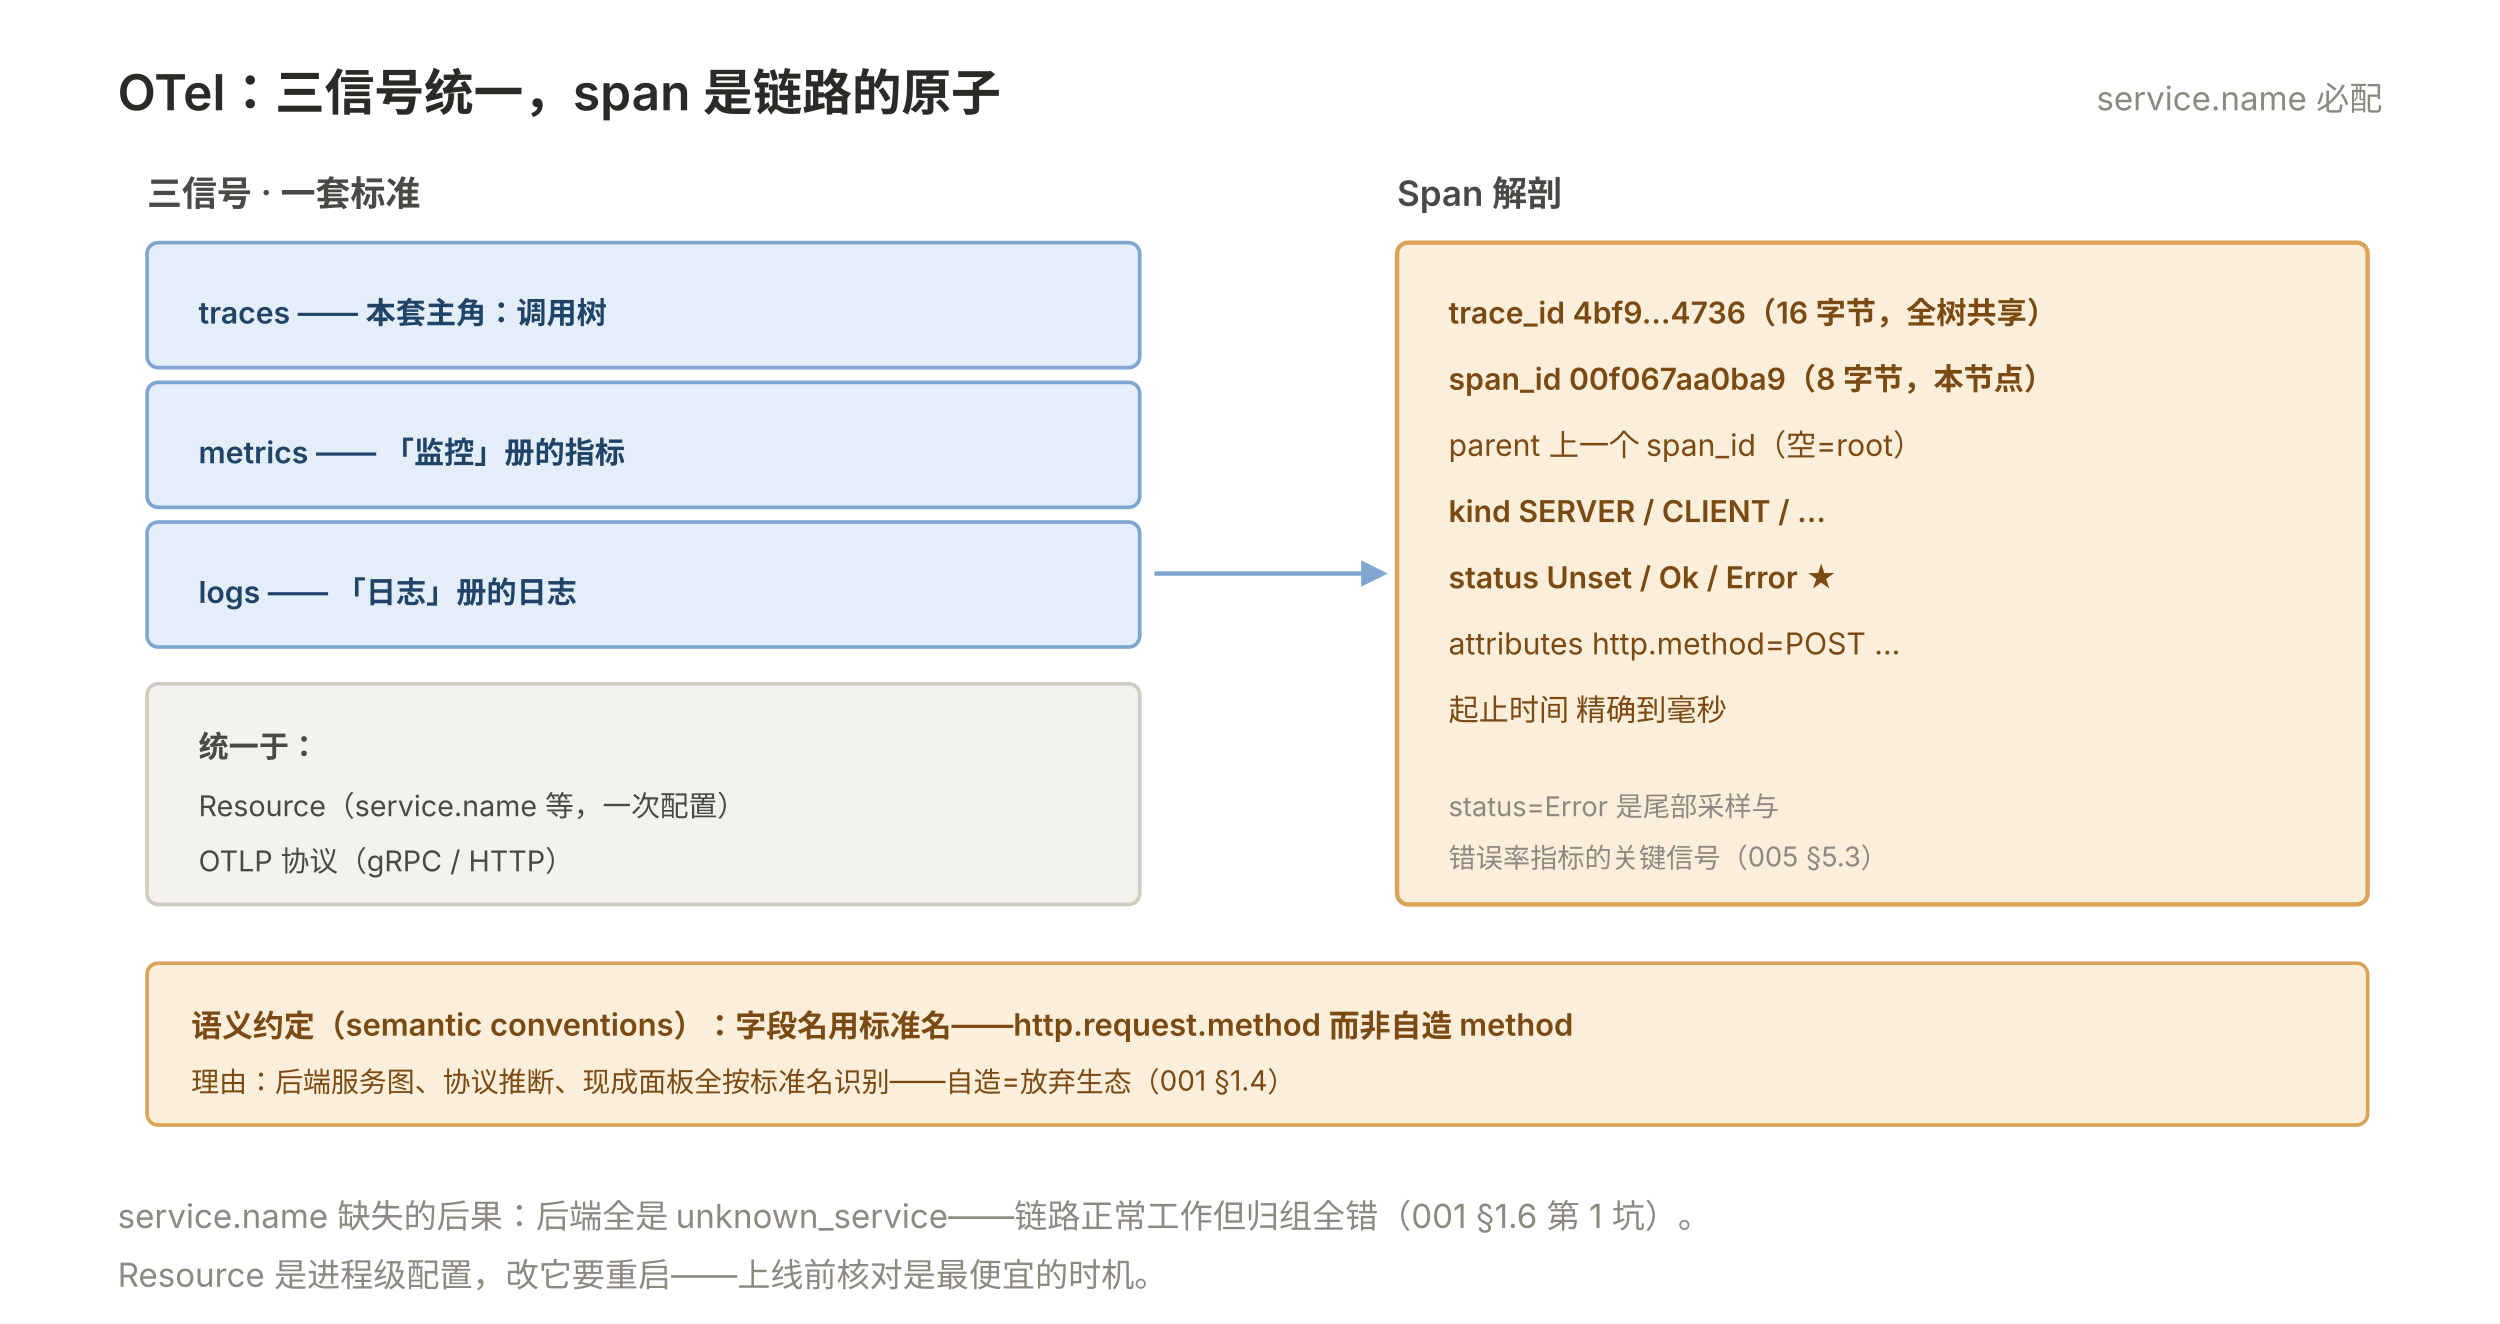
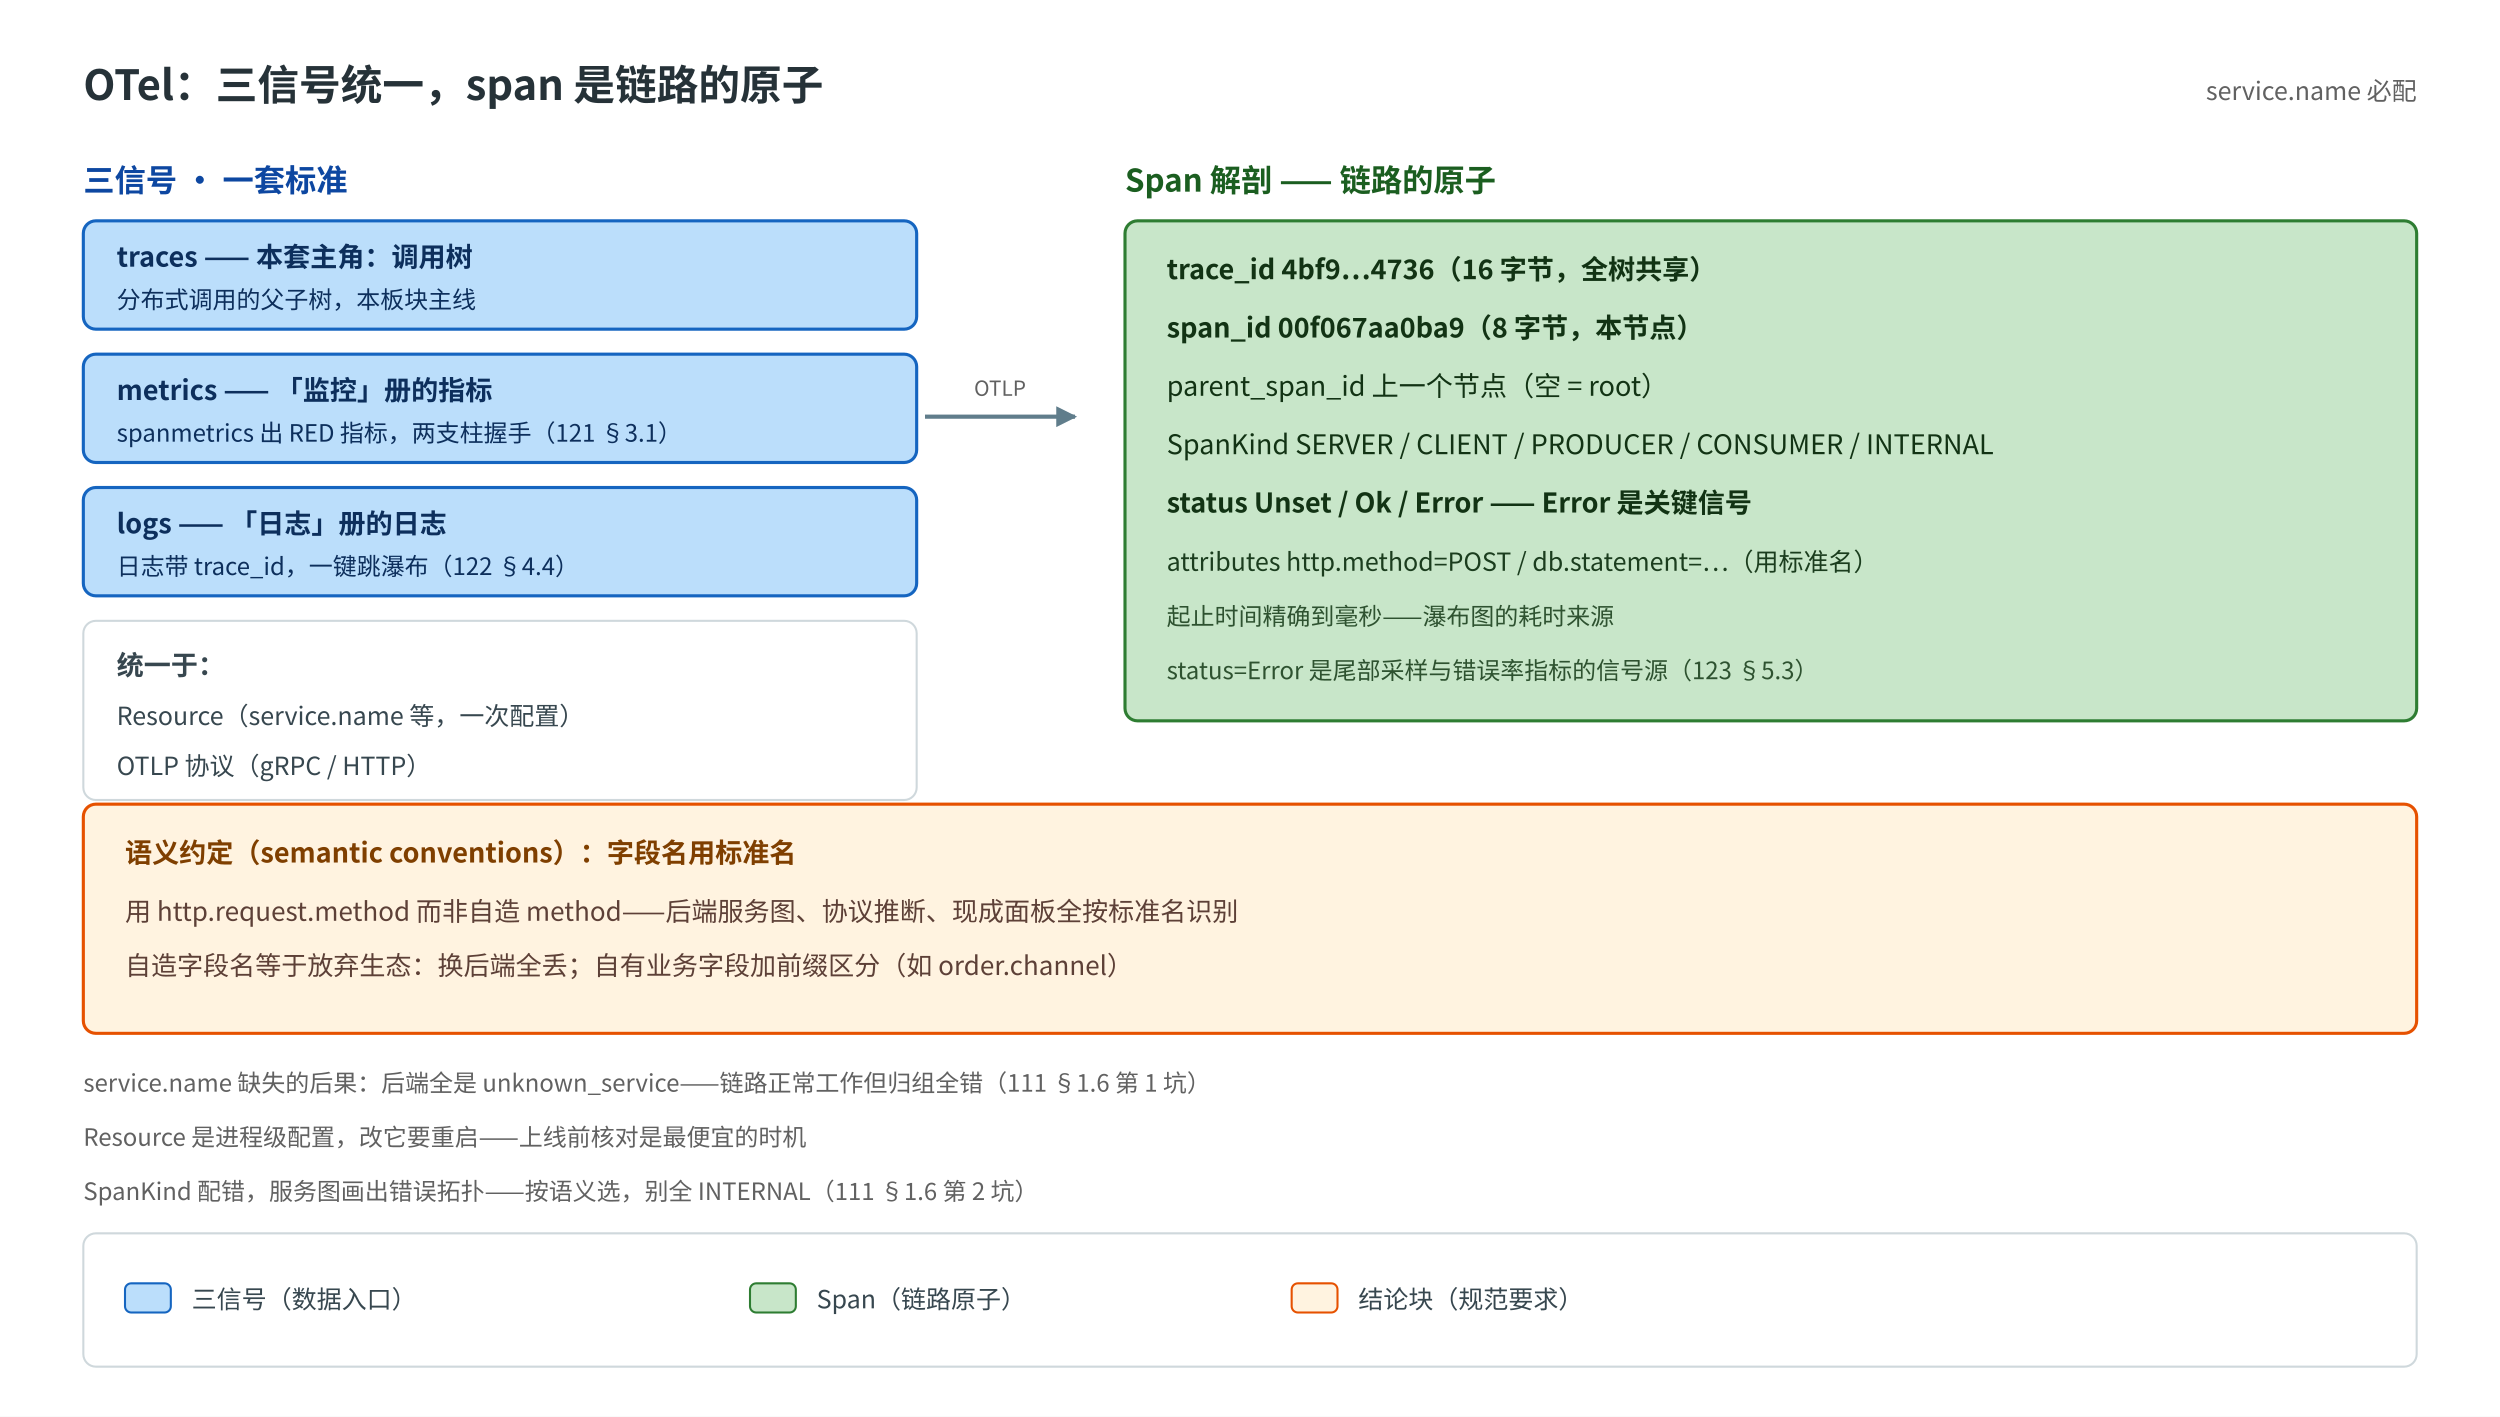
- <svg xmlns="http://www.w3.org/2000/svg" viewBox="0 0 1200 635.29" width="1200" height="635.29" font-family="-apple-system, 'Segoe UI', 'Microsoft YaHei', 'PingFang SC', sans-serif">
-   <g transform="scale(1.764706)">
-     <rect width="680" height="360" fill="#FFFFFF" />
-     <text x="32" y="30" font-size="13.5" font-weight="600" fill="#2B2A27">OTel：三信号统一，span 是链路的原子</text>
-     <text x="648" y="30" font-size="9" fill="#8C8980" text-anchor="end">service.name 必配</text>
-     <defs>
-       <marker id="h1Blue" viewBox="0 0 10 10" refX="8" refY="5" markerWidth="6" markerHeight="6" orient="auto">
-         <path d="M0,0 L10,5 L0,10 z" fill="#7FA6D0" />
-       </marker>
-     </defs>
-     <text x="40" y="56" font-size="9.5" font-weight="600" fill="#4A4945">三信号 · 一套标准</text>
-     <rect x="40" y="66" width="270" height="34" rx="3" fill="#E4EEF9" stroke="#7FA6D0" stroke-width="1" />
-     <text x="54" y="88" font-size="8.2" font-weight="600" fill="#1F4468">traces —— 本套主角：调用树</text>
-     <rect x="40" y="104" width="270" height="34" rx="3" fill="#E4EEF9" stroke="#7FA6D0" stroke-width="1" />
-     <text x="54" y="126" font-size="8.2" font-weight="600" fill="#1F4468">metrics —— 「监控」册的指标</text>
-     <rect x="40" y="142" width="270" height="34" rx="3" fill="#E4EEF9" stroke="#7FA6D0" stroke-width="1" />
-     <text x="54" y="164" font-size="8.2" font-weight="600" fill="#1F4468">logs —— 「日志」册的日志</text>
-     <rect x="40" y="186" width="270" height="60" rx="3" fill="#F4F2EC" stroke="#CFCCC2" stroke-width="1" />
-     <text x="54" y="206" font-size="8.2" font-weight="600" fill="#4A4945">统一于：</text>
-     <text x="54" y="222" font-size="7.8" fill="#4A4945">Resource（service.name 等，一次配置）</text>
-     <text x="54" y="237" font-size="7.8" fill="#4A4945">OTLP 协议（gRPC / HTTP）</text>
-     <text x="380" y="56" font-size="9.5" font-weight="600" fill="#4A4945">Span 解剖</text>
-     <rect x="380" y="66" width="264" height="180" rx="3" fill="#FBEEDA" stroke="#D9A458" stroke-width="1.2" />
-     <text x="394" y="88" font-size="8.2" font-weight="600" fill="#7A4A12">trace_id   4bf9…4736（16 字节，全树共享）</text>
-     <text x="394" y="106" font-size="8.2" font-weight="600" fill="#7A4A12">span_id    00f067aa0ba9（8 字节，本节点）</text>
-     <text x="394" y="124" font-size="8.2" fill="#7A4A12">parent     上一个 span_id（空=root）</text>
-     <text x="394" y="142" font-size="8.2" font-weight="600" fill="#7A4A12">kind       SERVER / CLIENT / …</text>
-     <text x="394" y="160" font-size="8.2" font-weight="600" fill="#7A4A12">status     Unset / Ok / Error ★</text>
-     <text x="394" y="178" font-size="8.2" fill="#7A4A12">attributes http.method=POST …</text>
-     <text x="394" y="196" font-size="8.2" fill="#7A4A12">起止时间   精确到毫秒</text>
-     <text x="394" y="222" font-size="7.4" fill="#8C8980">status=Error 是尾部采样与</text>
-     <text x="394" y="236" font-size="7.4" fill="#8C8980">错误率指标的关键信号（005 §5.3）</text>
-     <line x1="314" y1="156" x2="376" y2="156" stroke="#7FA6D0" stroke-width="1.2" marker-end="url(#h1Blue)" />
-     <rect x="40" y="262" width="604" height="44" rx="3" fill="#FBEEDA" stroke="#D9A458" stroke-width="1" />
-     <text x="52" y="282" font-size="8.4" font-weight="600" fill="#7A4A12">语义约定（semantic conventions）：字段名用标准名——http.request.method 而非自造 method</text>
-     <text x="52" y="297" font-size="7.6" fill="#7A4A12">理由：后端服务图、协议推断、现成面板全按标准名识别——自造=放弃生态（001 §1.4）</text>
-     <text x="32" y="334" font-size="9" fill="#8C8980">service.name 缺失的后果：后端全是 unknown_service——链路正常工作但归组全错（001 §1.6 第 1 坑）。</text>
-     <text x="32" y="350" font-size="9" fill="#8C8980">Resource 是进程级配置，改它要重启——上线前核对是最便宜的时机。</text>
-   </g>
+ <svg xmlns="http://www.w3.org/2000/svg" viewBox="0 0 1200 680" font-family="'Microsoft YaHei','PingFang SC','Noto Sans CJK SC',sans-serif">
+   <defs>
+     <marker id="axGray" viewBox="0 0 10 10" refX="9" refY="5" markerWidth="10" markerHeight="10" markerUnits="userSpaceOnUse" orient="auto-start-reverse">
+       <path d="M 0 0 L 10 5 L 0 10 z" fill="#607d8b" />
+     </marker>
+   </defs>
+   <rect x="0" y="0" width="1200" height="680" fill="#ffffff" />
+   <text x="40" y="48" font-size="20" font-weight="bold" fill="#263238">OTel：三信号统一，span 是链路的原子</text>
+   <text x="1160" y="48" font-size="12" fill="#616161" text-anchor="end">service.name 必配</text>
+   <text x="40" y="92" font-size="15" font-weight="bold" fill="#0d47a1">三信号 · 一套标准</text>
+   <rect x="40" y="106" width="400" height="52" rx="6" fill="#bbdefb" stroke="#1565c0" stroke-width="1.5" />
+   <text x="56" y="128" font-size="13" font-weight="bold" fill="#0d2f5c">traces —— 本套主角：调用树</text>
+   <text x="56" y="148" font-size="11.5" fill="#0d2f5c">分布式调用的父子树，本板块主线</text>
+   <rect x="40" y="170" width="400" height="52" rx="6" fill="#bbdefb" stroke="#1565c0" stroke-width="1.5" />
+   <text x="56" y="192" font-size="13" font-weight="bold" fill="#0d2f5c">metrics —— 「监控」册的指标</text>
+   <text x="56" y="212" font-size="11.5" fill="#0d2f5c">spanmetrics 出 RED 指标，两支柱握手（121 §3.1）</text>
+   <rect x="40" y="234" width="400" height="52" rx="6" fill="#bbdefb" stroke="#1565c0" stroke-width="1.5" />
+   <text x="56" y="256" font-size="13" font-weight="bold" fill="#0d2f5c">logs —— 「日志」册的日志</text>
+   <text x="56" y="276" font-size="11.5" fill="#0d2f5c">日志带 trace_id，一键跳瀑布（122 §4.4）</text>
+   <rect x="40" y="298" width="400" height="86" rx="6" fill="#ffffff" stroke="#cfd8dc" stroke-width="1" />
+   <text x="56" y="324" font-size="13" font-weight="bold" fill="#37474f">统一于：</text>
+   <text x="56" y="348" font-size="12" fill="#37474f">Resource（service.name 等，一次配置）</text>
+   <text x="56" y="372" font-size="12" fill="#37474f">OTLP 协议（gRPC / HTTP）</text>
+   <line x1="444" y1="200" x2="516" y2="200" stroke="#607d8b" stroke-width="2" marker-end="url(#axGray)" />
+   <text x="480" y="190" font-size="10" fill="#616161" text-anchor="middle">OTLP</text>
+   <text x="540" y="92" font-size="15" font-weight="bold" fill="#1b5e20">Span 解剖 —— 链路的原子</text>
+   <rect x="540" y="106" width="620" height="240" rx="6" fill="#c8e6c9" stroke="#2e7d32" stroke-width="1.5" />
+   <text x="560" y="134" font-size="13" font-weight="bold" fill="#123314">trace_id 4bf9…4736（16 字节，全树共享）</text>
+   <text x="560" y="162" font-size="13" font-weight="bold" fill="#123314">span_id 00f067aa0ba9（8 字节，本节点）</text>
+   <text x="560" y="190" font-size="13" fill="#123314">parent_span_id 上一个节点（空 = root）</text>
+   <text x="560" y="218" font-size="13" fill="#123314">SpanKind SERVER / CLIENT / PRODUCER / CONSUMER / INTERNAL</text>
+   <text x="560" y="246" font-size="13" font-weight="bold" fill="#123314">status Unset / Ok / Error —— Error 是关键信号</text>
+   <text x="560" y="274" font-size="12" fill="#1b3d1e">attributes http.method=POST / db.statement=…（用标准名）</text>
+   <text x="560" y="300" font-size="11.5" fill="#2e5230">起止时间精确到毫秒——瀑布图的耗时来源</text>
+   <text x="560" y="326" font-size="11.5" fill="#2e5230">status=Error 是尾部采样与错误率指标的信号源（123 §5.3）</text>
+   <rect x="40" y="386" width="1120" height="110" rx="6" fill="#fff3e0" stroke="#e65100" stroke-width="1.5" />
+   <text x="60" y="414" font-size="13" font-weight="bold" fill="#7f3f00">语义约定（semantic conventions）：字段名用标准名</text>
+   <text x="60" y="442" font-size="12.5" fill="#5d4037">用 http.request.method 而非自造 method——后端服务图、协议推断、现成面板全按标准名识别</text>
+   <text x="60" y="468" font-size="12.5" fill="#5d4037">自造字段名等于放弃生态：换后端全丢；自有业务字段加前缀区分（如 order.channel）</text>
+   <text x="40" y="524" font-size="11.5" fill="#616161">service.name 缺失的后果：后端全是 unknown_service——链路正常工作但归组全错（111 §1.6 第 1 坑）</text>
+   <text x="40" y="550" font-size="11.5" fill="#616161">Resource 是进程级配置，改它要重启——上线前核对是最便宜的时机</text>
+   <text x="40" y="576" font-size="11.5" fill="#616161">SpanKind 配错，服务图画出错误拓扑——按语义选，别全 INTERNAL（111 §1.6 第 2 坑）</text>
+   <rect x="40" y="592" width="1120" height="64" rx="6" fill="#ffffff" stroke="#cfd8dc" stroke-width="1" />
+   <rect x="60" y="616" width="22" height="14" rx="3" fill="#bbdefb" stroke="#1565c0" stroke-width="1" />
+   <text x="92" y="628" font-size="12" fill="#37474f">三信号（数据入口）</text>
+   <rect x="360" y="616" width="22" height="14" rx="3" fill="#c8e6c9" stroke="#2e7d32" stroke-width="1" />
+   <text x="392" y="628" font-size="12" fill="#37474f">Span（链路原子）</text>
+   <rect x="620" y="616" width="22" height="14" rx="3" fill="#fff3e0" stroke="#e65100" stroke-width="1" />
+   <text x="652" y="628" font-size="12" fill="#37474f">结论块（规范要求）</text>
</svg>
